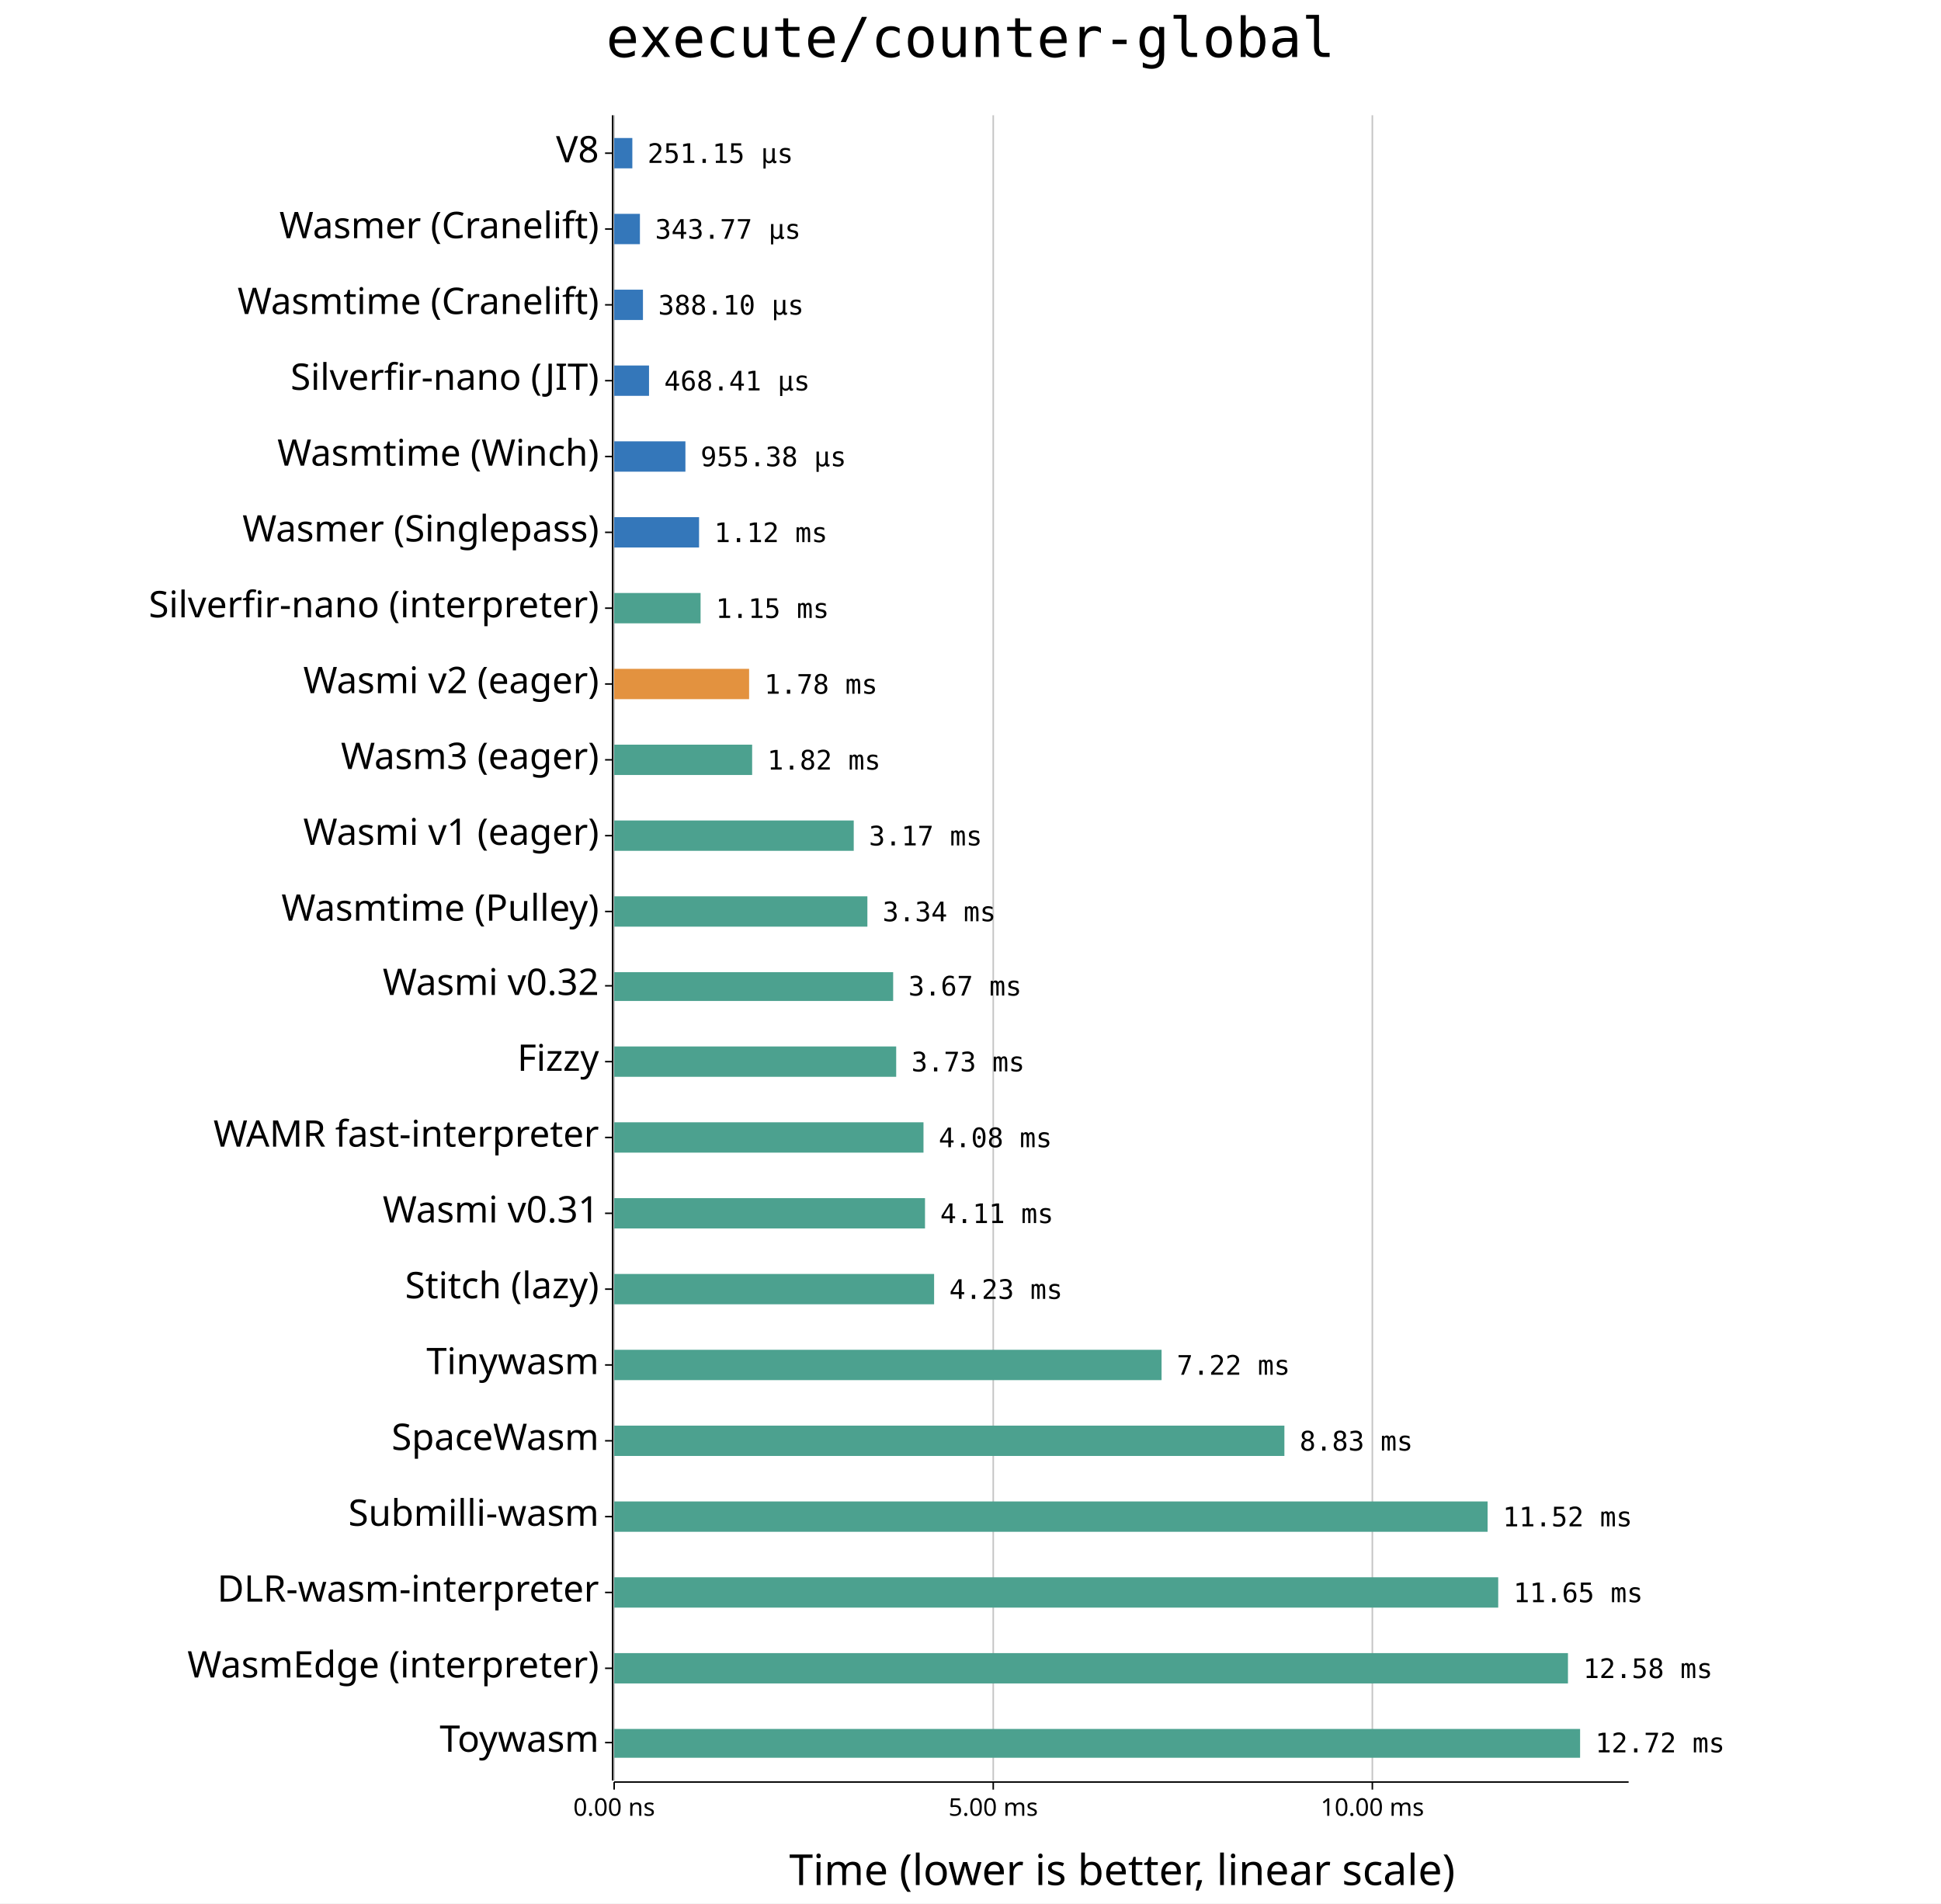
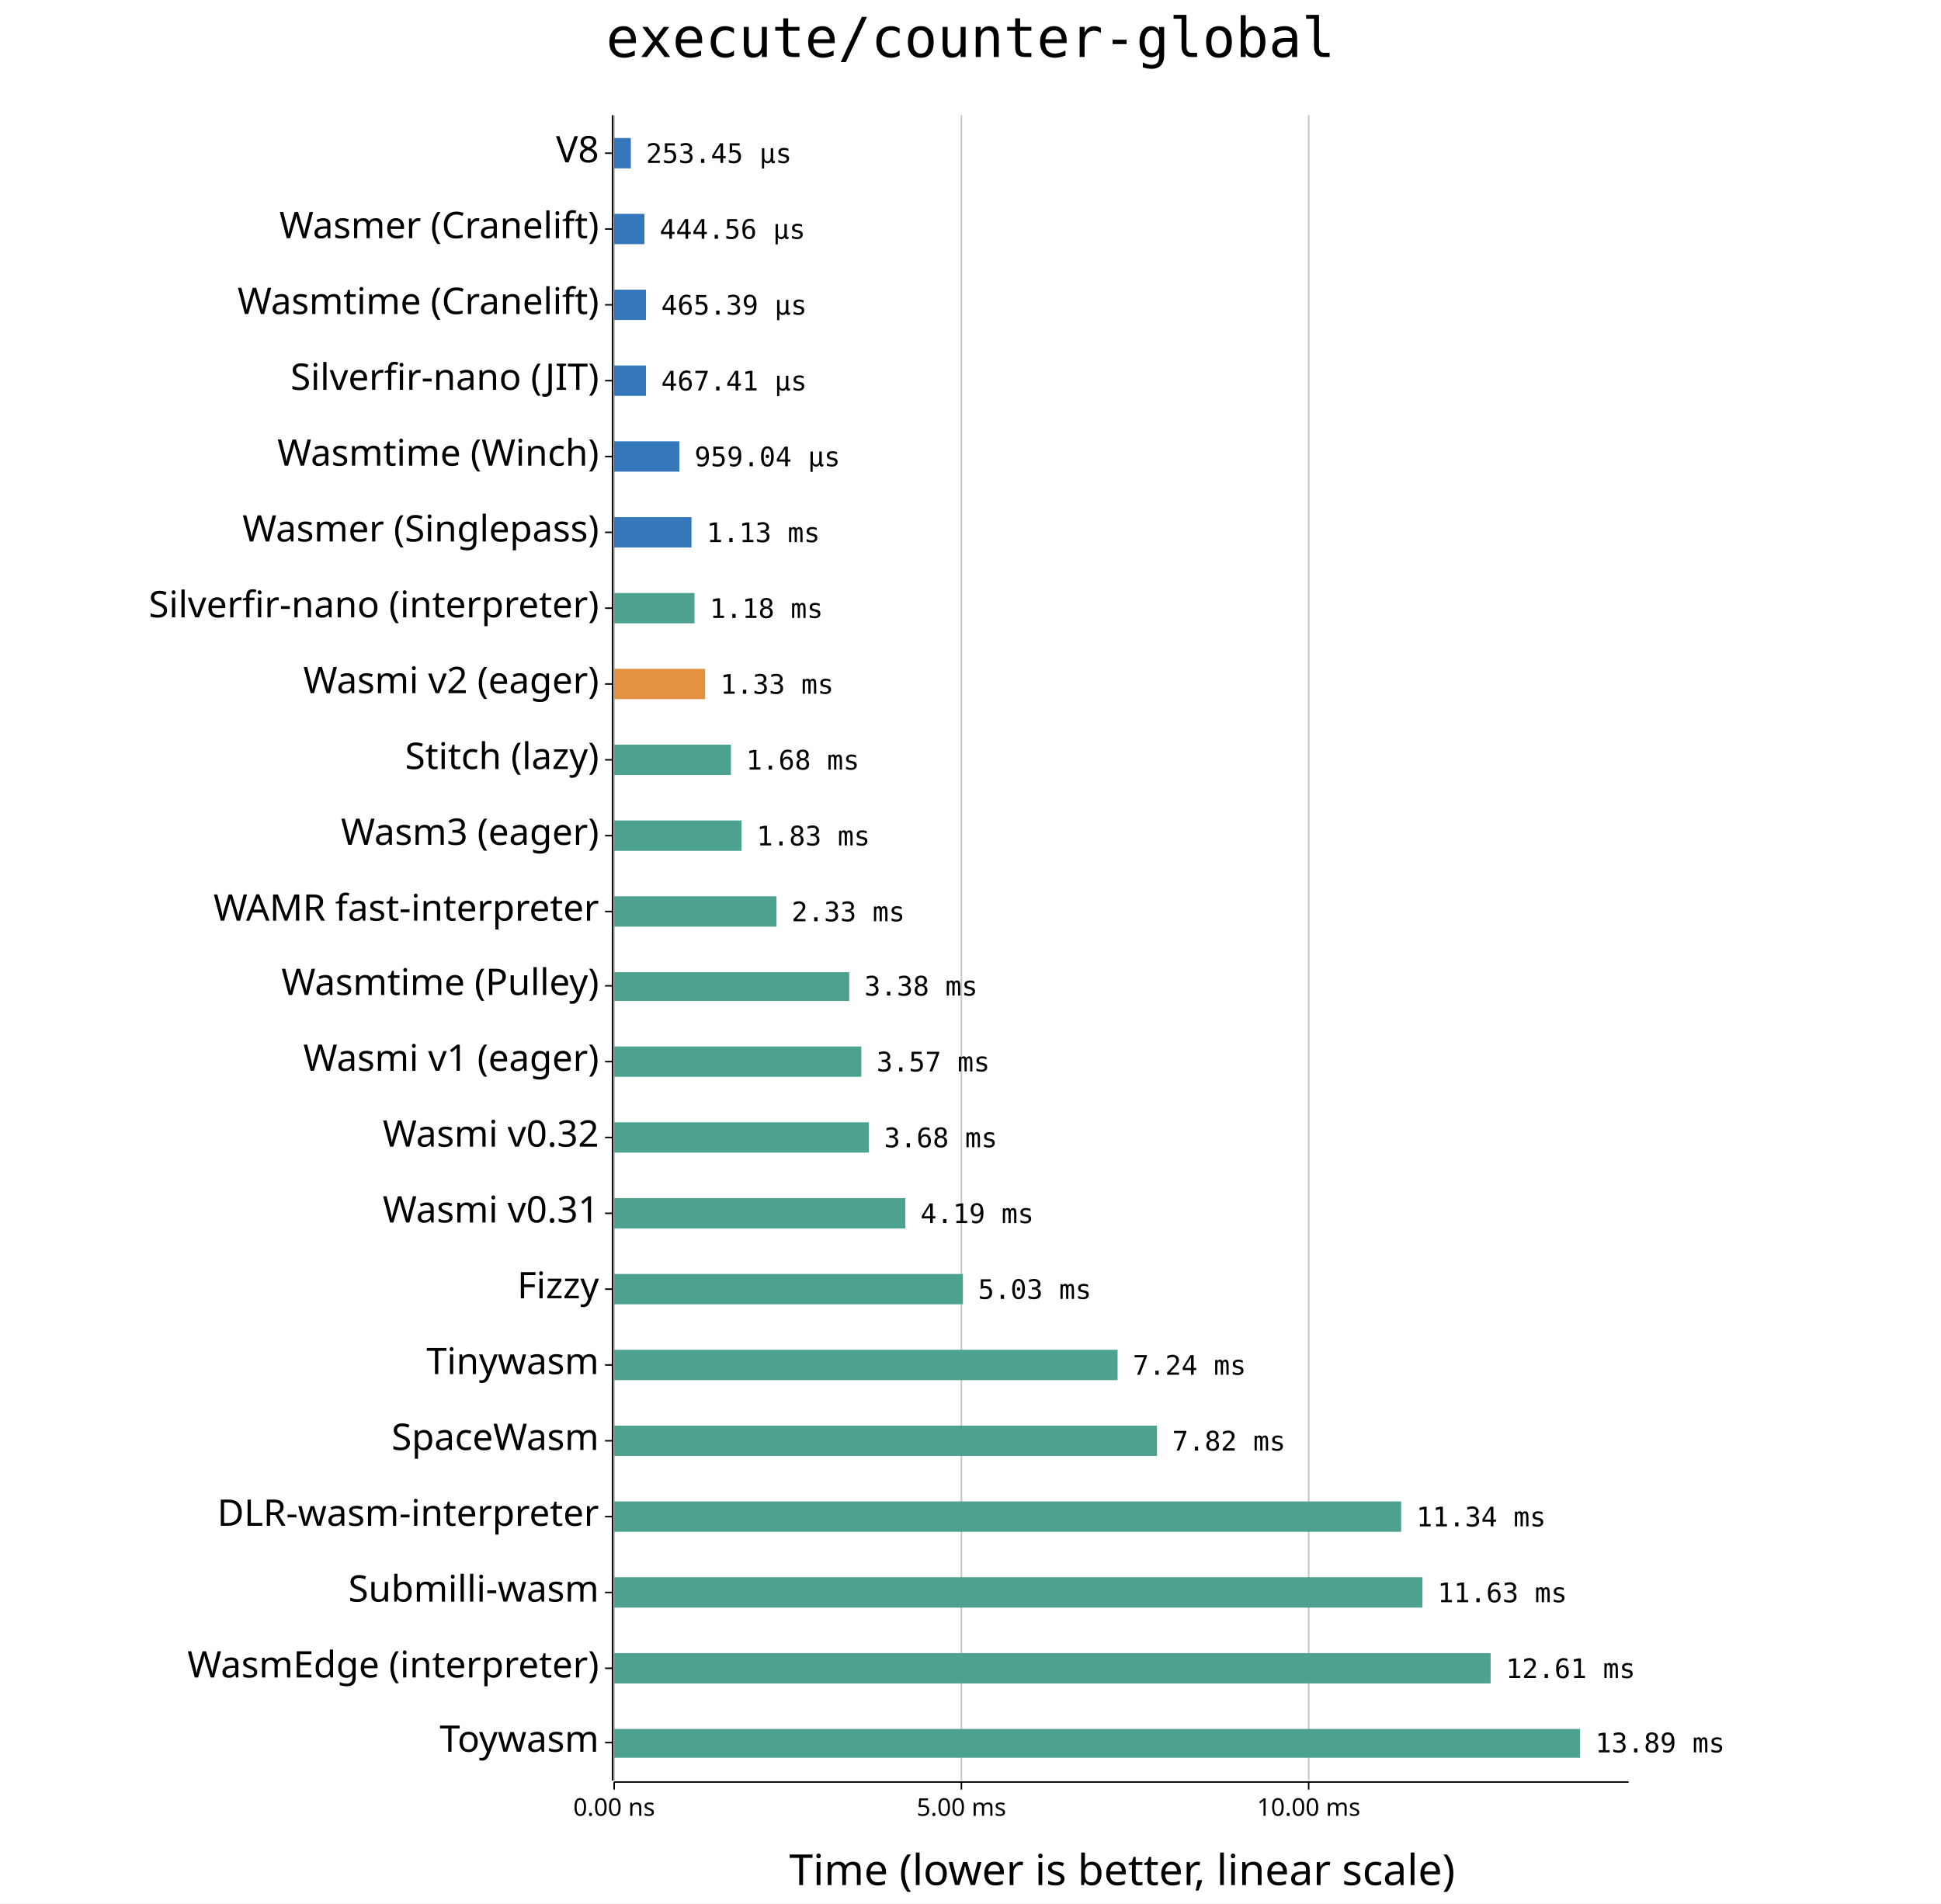
<svg xmlns="http://www.w3.org/2000/svg" width="1280" height="1255" viewBox="0 0 1280 1255">
  <rect x="0" y="0" width="1280" height="1255" opacity="1" fill="#FFFFFF" stroke="none" />
  <text x="640" y="10" dy="0.76em" text-anchor="middle" font-family="monospace" font-size="36.29" opacity="1" fill="#000000">
execute/counter-global
</text>
  <line opacity="0.1" stroke="#000000" stroke-width="1" x1="405" y1="1174" x2="405" y2="76" />
-   <line opacity="0.1" stroke="#000000" stroke-width="1" x1="655" y1="1174" x2="655" y2="76" />
-   <line opacity="0.1" stroke="#000000" stroke-width="1" x1="905" y1="1174" x2="905" y2="76" />
+   <line opacity="0.1" stroke="#000000" stroke-width="1" x1="634" y1="1174" x2="634" y2="76" />
+   <line opacity="0.1" stroke="#000000" stroke-width="1" x1="863" y1="1174" x2="863" y2="76" />
  <text x="5" y="625" dy="0.76em" text-anchor="middle" font-family="sans-serif" font-size="28.226" opacity="1" fill="#000000" transform="rotate(270, 5, 625)">

</text>
  <text x="740" y="1250" dy="-0.5ex" text-anchor="middle" font-family="sans-serif" font-size="28.226" opacity="1" fill="#000000">
Time (lower is better, linear scale)
</text>
  <line opacity="0.15" stroke="#000000" stroke-width="1" x1="405" y1="1174" x2="405" y2="76" />
-   <line opacity="0.15" stroke="#000000" stroke-width="1" x1="655" y1="1174" x2="655" y2="76" />
-   <line opacity="0.15" stroke="#000000" stroke-width="1" x1="905" y1="1174" x2="905" y2="76" />
+   <line opacity="0.15" stroke="#000000" stroke-width="1" x1="634" y1="1174" x2="634" y2="76" />
+   <line opacity="0.15" stroke="#000000" stroke-width="1" x1="863" y1="1174" x2="863" y2="76" />
  <polyline fill="none" opacity="1" stroke="#000000" stroke-width="1" points="404,76 404,1174 " />
  <text x="395" y="1149" dy="0.5ex" text-anchor="end" font-family="sans-serif" font-size="24.194" opacity="1" fill="#000000">
Toywasm
</text>
  <polyline fill="none" opacity="1" stroke="#000000" stroke-width="1" points="399,1149 404,1149 " />
  <text x="395" y="1100" dy="0.5ex" text-anchor="end" font-family="sans-serif" font-size="24.194" opacity="1" fill="#000000">
WasmEdge (interpreter)
</text>
  <polyline fill="none" opacity="1" stroke="#000000" stroke-width="1" points="399,1100 404,1100 " />
  <text x="395" y="1050" dy="0.5ex" text-anchor="end" font-family="sans-serif" font-size="24.194" opacity="1" fill="#000000">
- DLR-wasm-interpreter
+ Submilli-wasm
</text>
  <polyline fill="none" opacity="1" stroke="#000000" stroke-width="1" points="399,1050 404,1050 " />
  <text x="395" y="1000" dy="0.5ex" text-anchor="end" font-family="sans-serif" font-size="24.194" opacity="1" fill="#000000">
- Submilli-wasm
+ DLR-wasm-interpreter
</text>
  <polyline fill="none" opacity="1" stroke="#000000" stroke-width="1" points="399,1000 404,1000 " />
  <text x="395" y="950" dy="0.5ex" text-anchor="end" font-family="sans-serif" font-size="24.194" opacity="1" fill="#000000">
SpaceWasm
</text>
  <polyline fill="none" opacity="1" stroke="#000000" stroke-width="1" points="399,950 404,950 " />
  <text x="395" y="900" dy="0.5ex" text-anchor="end" font-family="sans-serif" font-size="24.194" opacity="1" fill="#000000">
Tinywasm
</text>
  <polyline fill="none" opacity="1" stroke="#000000" stroke-width="1" points="399,900 404,900 " />
  <text x="395" y="850" dy="0.5ex" text-anchor="end" font-family="sans-serif" font-size="24.194" opacity="1" fill="#000000">
- Stitch (lazy)
+ Fizzy
</text>
  <polyline fill="none" opacity="1" stroke="#000000" stroke-width="1" points="399,850 404,850 " />
  <text x="395" y="800" dy="0.5ex" text-anchor="end" font-family="sans-serif" font-size="24.194" opacity="1" fill="#000000">
Wasmi v0.31
</text>
  <polyline fill="none" opacity="1" stroke="#000000" stroke-width="1" points="399,800 404,800 " />
  <text x="395" y="750" dy="0.5ex" text-anchor="end" font-family="sans-serif" font-size="24.194" opacity="1" fill="#000000">
- WAMR fast-interpreter
+ Wasmi v0.32
</text>
  <polyline fill="none" opacity="1" stroke="#000000" stroke-width="1" points="399,750 404,750 " />
  <text x="395" y="700" dy="0.5ex" text-anchor="end" font-family="sans-serif" font-size="24.194" opacity="1" fill="#000000">
- Fizzy
+ Wasmi v1 (eager)
</text>
  <polyline fill="none" opacity="1" stroke="#000000" stroke-width="1" points="399,700 404,700 " />
  <text x="395" y="650" dy="0.5ex" text-anchor="end" font-family="sans-serif" font-size="24.194" opacity="1" fill="#000000">
- Wasmi v0.32
+ Wasmtime (Pulley)
</text>
  <polyline fill="none" opacity="1" stroke="#000000" stroke-width="1" points="399,650 404,650 " />
  <text x="395" y="601" dy="0.5ex" text-anchor="end" font-family="sans-serif" font-size="24.194" opacity="1" fill="#000000">
- Wasmtime (Pulley)
+ WAMR fast-interpreter
</text>
  <polyline fill="none" opacity="1" stroke="#000000" stroke-width="1" points="399,601 404,601 " />
  <text x="395" y="551" dy="0.5ex" text-anchor="end" font-family="sans-serif" font-size="24.194" opacity="1" fill="#000000">
- Wasmi v1 (eager)
+ Wasm3 (eager)
</text>
  <polyline fill="none" opacity="1" stroke="#000000" stroke-width="1" points="399,551 404,551 " />
  <text x="395" y="501" dy="0.5ex" text-anchor="end" font-family="sans-serif" font-size="24.194" opacity="1" fill="#000000">
- Wasm3 (eager)
+ Stitch (lazy)
</text>
  <polyline fill="none" opacity="1" stroke="#000000" stroke-width="1" points="399,501 404,501 " />
  <text x="395" y="451" dy="0.5ex" text-anchor="end" font-family="sans-serif" font-size="24.194" opacity="1" fill="#000000">
Wasmi v2 (eager)
</text>
  <polyline fill="none" opacity="1" stroke="#000000" stroke-width="1" points="399,451 404,451 " />
  <text x="395" y="401" dy="0.5ex" text-anchor="end" font-family="sans-serif" font-size="24.194" opacity="1" fill="#000000">
Silverfir-nano (interpreter)
</text>
  <polyline fill="none" opacity="1" stroke="#000000" stroke-width="1" points="399,401 404,401 " />
  <text x="395" y="351" dy="0.5ex" text-anchor="end" font-family="sans-serif" font-size="24.194" opacity="1" fill="#000000">
Wasmer (Singlepass)
</text>
  <polyline fill="none" opacity="1" stroke="#000000" stroke-width="1" points="399,351 404,351 " />
  <text x="395" y="301" dy="0.5ex" text-anchor="end" font-family="sans-serif" font-size="24.194" opacity="1" fill="#000000">
Wasmtime (Winch)
</text>
  <polyline fill="none" opacity="1" stroke="#000000" stroke-width="1" points="399,301 404,301 " />
  <text x="395" y="251" dy="0.5ex" text-anchor="end" font-family="sans-serif" font-size="24.194" opacity="1" fill="#000000">
Silverfir-nano (JIT)
</text>
  <polyline fill="none" opacity="1" stroke="#000000" stroke-width="1" points="399,251 404,251 " />
  <text x="395" y="201" dy="0.5ex" text-anchor="end" font-family="sans-serif" font-size="24.194" opacity="1" fill="#000000">
Wasmtime (Cranelift)
</text>
  <polyline fill="none" opacity="1" stroke="#000000" stroke-width="1" points="399,201 404,201 " />
  <text x="395" y="151" dy="0.5ex" text-anchor="end" font-family="sans-serif" font-size="24.194" opacity="1" fill="#000000">
Wasmer (Cranelift)
</text>
  <polyline fill="none" opacity="1" stroke="#000000" stroke-width="1" points="399,151 404,151 " />
  <text x="395" y="101" dy="0.5ex" text-anchor="end" font-family="sans-serif" font-size="24.194" opacity="1" fill="#000000">
V8
</text>
  <polyline fill="none" opacity="1" stroke="#000000" stroke-width="1" points="399,101 404,101 " />
  <polyline fill="none" opacity="1" stroke="#000000" stroke-width="1" points="405,1175 1074,1175 " />
  <text x="405" y="1185" dy="0.76em" text-anchor="middle" font-family="sans-serif" font-size="16.129" opacity="1" fill="#000000">
0.00 ns
</text>
  <polyline fill="none" opacity="1" stroke="#000000" stroke-width="1" points="405,1175 405,1180 " />
-   <text x="655" y="1185" dy="0.76em" text-anchor="middle" font-family="sans-serif" font-size="16.129" opacity="1" fill="#000000">
+   <text x="634" y="1185" dy="0.76em" text-anchor="middle" font-family="sans-serif" font-size="16.129" opacity="1" fill="#000000">
5.00 ms
</text>
-   <polyline fill="none" opacity="1" stroke="#000000" stroke-width="1" points="655,1175 655,1180 " />
-   <text x="905" y="1185" dy="0.76em" text-anchor="middle" font-family="sans-serif" font-size="16.129" opacity="1" fill="#000000">
+   <polyline fill="none" opacity="1" stroke="#000000" stroke-width="1" points="634,1175 634,1180 " />
+   <text x="863" y="1185" dy="0.76em" text-anchor="middle" font-family="sans-serif" font-size="16.129" opacity="1" fill="#000000">
10.00 ms
</text>
-   <polyline fill="none" opacity="1" stroke="#000000" stroke-width="1" points="905,1175 905,1180 " />
-   <rect x="405" y="690" width="186" height="20" opacity="1" fill="#4CA18F" stroke="none" />
-   <rect x="405" y="790" width="205" height="20" opacity="1" fill="#4CA18F" stroke="none" />
-   <rect x="405" y="890" width="361" height="20" opacity="1" fill="#4CA18F" stroke="none" />
-   <rect x="405" y="840" width="211" height="20" opacity="1" fill="#4CA18F" stroke="none" />
-   <rect x="405" y="341" width="56" height="20" opacity="1" fill="#3477BA" stroke="none" />
-   <rect x="405" y="1090" width="629" height="20" opacity="1" fill="#4CA18F" stroke="none" />
-   <rect x="405" y="641" width="184" height="19" opacity="1" fill="#4CA18F" stroke="none" />
-   <rect x="405" y="740" width="204" height="20" opacity="1" fill="#4CA18F" stroke="none" />
+   <polyline fill="none" opacity="1" stroke="#000000" stroke-width="1" points="863,1175 863,1180 " />
+   <rect x="405" y="141" width="20" height="20" opacity="1" fill="#3477BA" stroke="none" />
  <rect x="405" y="1140" width="637" height="19" opacity="1" fill="#4CA18F" stroke="none" />
-   <rect x="405" y="291" width="47" height="20" opacity="1" fill="#3477BA" stroke="none" />
-   <rect x="405" y="241" width="23" height="20" opacity="1" fill="#3477BA" stroke="none" />
-   <rect x="405" y="940" width="442" height="20" opacity="1" fill="#4CA18F" stroke="none" />
-   <rect x="405" y="91" width="12" height="20" opacity="1" fill="#3477BA" stroke="none" />
-   <rect x="405" y="441" width="89" height="20" opacity="1" fill="#E3923F" stroke="none" />
-   <rect x="405" y="990" width="576" height="20" opacity="1" fill="#4CA18F" stroke="none" />
-   <rect x="405" y="391" width="57" height="20" opacity="1" fill="#4CA18F" stroke="none" />
-   <rect x="405" y="191" width="19" height="20" opacity="1" fill="#3477BA" stroke="none" />
-   <rect x="405" y="491" width="91" height="20" opacity="1" fill="#4CA18F" stroke="none" />
-   <rect x="405" y="141" width="17" height="20" opacity="1" fill="#3477BA" stroke="none" />
-   <rect x="405" y="591" width="167" height="20" opacity="1" fill="#4CA18F" stroke="none" />
-   <rect x="405" y="541" width="158" height="20" opacity="1" fill="#4CA18F" stroke="none" />
-   <rect x="405" y="1040" width="583" height="20" opacity="1" fill="#4CA18F" stroke="none" />
+   <rect x="405" y="940" width="358" height="20" opacity="1" fill="#4CA18F" stroke="none" />
+   <rect x="405" y="91" width="11" height="20" opacity="1" fill="#3477BA" stroke="none" />
+   <rect x="405" y="191" width="21" height="20" opacity="1" fill="#3477BA" stroke="none" />
+   <rect x="405" y="341" width="51" height="20" opacity="1" fill="#3477BA" stroke="none" />
+   <rect x="405" y="1040" width="533" height="20" opacity="1" fill="#4CA18F" stroke="none" />
+   <rect x="405" y="391" width="53" height="20" opacity="1" fill="#4CA18F" stroke="none" />
+   <rect x="405" y="790" width="192" height="20" opacity="1" fill="#4CA18F" stroke="none" />
+   <rect x="405" y="241" width="21" height="20" opacity="1" fill="#3477BA" stroke="none" />
+   <rect x="405" y="840" width="230" height="20" opacity="1" fill="#4CA18F" stroke="none" />
+   <rect x="405" y="1090" width="578" height="20" opacity="1" fill="#4CA18F" stroke="none" />
+   <rect x="405" y="890" width="332" height="20" opacity="1" fill="#4CA18F" stroke="none" />
+   <rect x="405" y="990" width="519" height="20" opacity="1" fill="#4CA18F" stroke="none" />
+   <rect x="405" y="491" width="77" height="20" opacity="1" fill="#4CA18F" stroke="none" />
+   <rect x="405" y="690" width="163" height="20" opacity="1" fill="#4CA18F" stroke="none" />
+   <rect x="405" y="591" width="107" height="20" opacity="1" fill="#4CA18F" stroke="none" />
+   <rect x="405" y="441" width="60" height="20" opacity="1" fill="#E3923F" stroke="none" />
+   <rect x="405" y="740" width="168" height="20" opacity="1" fill="#4CA18F" stroke="none" />
+   <rect x="405" y="291" width="43" height="20" opacity="1" fill="#3477BA" stroke="none" />
+   <rect x="405" y="541" width="84" height="20" opacity="1" fill="#4CA18F" stroke="none" />
+   <rect x="405" y="641" width="155" height="19" opacity="1" fill="#4CA18F" stroke="none" />
  <text x="1052" y="1151" dy="0.5ex" text-anchor="start" font-family="monospace" font-size="17.742" opacity="1" fill="#000000">
- 12.72 ms
- </text>
-   <text x="1044" y="1102" dy="0.5ex" text-anchor="start" font-family="monospace" font-size="17.742" opacity="1" fill="#000000">
- 12.58 ms
- </text>
-   <text x="998" y="1052" dy="0.5ex" text-anchor="start" font-family="monospace" font-size="17.742" opacity="1" fill="#000000">
- 11.65 ms
- </text>
-   <text x="991" y="1002" dy="0.5ex" text-anchor="start" font-family="monospace" font-size="17.742" opacity="1" fill="#000000">
- 11.52 ms
- </text>
-   <text x="857" y="952" dy="0.5ex" text-anchor="start" font-family="monospace" font-size="17.742" opacity="1" fill="#000000">
- 8.83 ms
- </text>
-   <text x="776" y="902" dy="0.5ex" text-anchor="start" font-family="monospace" font-size="17.742" opacity="1" fill="#000000">
- 7.22 ms
- </text>
-   <text x="626" y="852" dy="0.5ex" text-anchor="start" font-family="monospace" font-size="17.742" opacity="1" fill="#000000">
- 4.23 ms
- </text>
-   <text x="620" y="802" dy="0.5ex" text-anchor="start" font-family="monospace" font-size="17.742" opacity="1" fill="#000000">
- 4.11 ms
- </text>
-   <text x="619" y="752" dy="0.5ex" text-anchor="start" font-family="monospace" font-size="17.742" opacity="1" fill="#000000">
- 4.08 ms
- </text>
-   <text x="601" y="702" dy="0.5ex" text-anchor="start" font-family="monospace" font-size="17.742" opacity="1" fill="#000000">
- 3.73 ms
- </text>
-   <text x="599" y="652" dy="0.5ex" text-anchor="start" font-family="monospace" font-size="17.742" opacity="1" fill="#000000">
- 3.67 ms
- </text>
-   <text x="582" y="603" dy="0.5ex" text-anchor="start" font-family="monospace" font-size="17.742" opacity="1" fill="#000000">
- 3.34 ms
- </text>
-   <text x="573" y="553" dy="0.5ex" text-anchor="start" font-family="monospace" font-size="17.742" opacity="1" fill="#000000">
- 3.17 ms
- </text>
-   <text x="506" y="503" dy="0.5ex" text-anchor="start" font-family="monospace" font-size="17.742" opacity="1" fill="#000000">
- 1.82 ms
- </text>
-   <text x="504" y="453" dy="0.5ex" text-anchor="start" font-family="monospace" font-size="17.742" opacity="1" fill="#000000">
- 1.78 ms
- </text>
-   <text x="472" y="403" dy="0.5ex" text-anchor="start" font-family="monospace" font-size="17.742" opacity="1" fill="#000000">
- 1.15 ms
- </text>
-   <text x="471" y="353" dy="0.5ex" text-anchor="start" font-family="monospace" font-size="17.742" opacity="1" fill="#000000">
- 1.12 ms
- </text>
-   <text x="462" y="303" dy="0.5ex" text-anchor="start" font-family="monospace" font-size="17.742" opacity="1" fill="#000000">
- 955.38 µs
- </text>
-   <text x="438" y="253" dy="0.5ex" text-anchor="start" font-family="monospace" font-size="17.742" opacity="1" fill="#000000">
- 468.41 µs
- </text>
-   <text x="434" y="203" dy="0.5ex" text-anchor="start" font-family="monospace" font-size="17.742" opacity="1" fill="#000000">
- 388.10 µs
- </text>
-   <text x="432" y="153" dy="0.5ex" text-anchor="start" font-family="monospace" font-size="17.742" opacity="1" fill="#000000">
- 343.77 µs
- </text>
-   <text x="427" y="103" dy="0.5ex" text-anchor="start" font-family="monospace" font-size="17.742" opacity="1" fill="#000000">
- 251.15 µs
+ 13.89 ms
+ </text>
+   <text x="993" y="1102" dy="0.5ex" text-anchor="start" font-family="monospace" font-size="17.742" opacity="1" fill="#000000">
+ 12.61 ms
+ </text>
+   <text x="948" y="1052" dy="0.5ex" text-anchor="start" font-family="monospace" font-size="17.742" opacity="1" fill="#000000">
+ 11.63 ms
+ </text>
+   <text x="934" y="1002" dy="0.5ex" text-anchor="start" font-family="monospace" font-size="17.742" opacity="1" fill="#000000">
+ 11.34 ms
+ </text>
+   <text x="773" y="952" dy="0.5ex" text-anchor="start" font-family="monospace" font-size="17.742" opacity="1" fill="#000000">
+ 7.82 ms
+ </text>
+   <text x="747" y="902" dy="0.5ex" text-anchor="start" font-family="monospace" font-size="17.742" opacity="1" fill="#000000">
+ 7.24 ms
+ </text>
+   <text x="645" y="852" dy="0.5ex" text-anchor="start" font-family="monospace" font-size="17.742" opacity="1" fill="#000000">
+ 5.03 ms
+ </text>
+   <text x="607" y="802" dy="0.5ex" text-anchor="start" font-family="monospace" font-size="17.742" opacity="1" fill="#000000">
+ 4.19 ms
+ </text>
+   <text x="583" y="752" dy="0.5ex" text-anchor="start" font-family="monospace" font-size="17.742" opacity="1" fill="#000000">
+ 3.68 ms
+ </text>
+   <text x="578" y="702" dy="0.5ex" text-anchor="start" font-family="monospace" font-size="17.742" opacity="1" fill="#000000">
+ 3.57 ms
+ </text>
+   <text x="570" y="652" dy="0.5ex" text-anchor="start" font-family="monospace" font-size="17.742" opacity="1" fill="#000000">
+ 3.38 ms
+ </text>
+   <text x="522" y="603" dy="0.5ex" text-anchor="start" font-family="monospace" font-size="17.742" opacity="1" fill="#000000">
+ 2.33 ms
+ </text>
+   <text x="499" y="553" dy="0.5ex" text-anchor="start" font-family="monospace" font-size="17.742" opacity="1" fill="#000000">
+ 1.83 ms
+ </text>
+   <text x="492" y="503" dy="0.5ex" text-anchor="start" font-family="monospace" font-size="17.742" opacity="1" fill="#000000">
+ 1.68 ms
+ </text>
+   <text x="475" y="453" dy="0.5ex" text-anchor="start" font-family="monospace" font-size="17.742" opacity="1" fill="#000000">
+ 1.33 ms
+ </text>
+   <text x="468" y="403" dy="0.5ex" text-anchor="start" font-family="monospace" font-size="17.742" opacity="1" fill="#000000">
+ 1.18 ms
+ </text>
+   <text x="466" y="353" dy="0.5ex" text-anchor="start" font-family="monospace" font-size="17.742" opacity="1" fill="#000000">
+ 1.13 ms
+ </text>
+   <text x="458" y="303" dy="0.5ex" text-anchor="start" font-family="monospace" font-size="17.742" opacity="1" fill="#000000">
+ 959.04 µs
+ </text>
+   <text x="436" y="253" dy="0.5ex" text-anchor="start" font-family="monospace" font-size="17.742" opacity="1" fill="#000000">
+ 467.41 µs
+ </text>
+   <text x="436" y="203" dy="0.5ex" text-anchor="start" font-family="monospace" font-size="17.742" opacity="1" fill="#000000">
+ 465.39 µs
+ </text>
+   <text x="435" y="153" dy="0.5ex" text-anchor="start" font-family="monospace" font-size="17.742" opacity="1" fill="#000000">
+ 444.56 µs
+ </text>
+   <text x="426" y="103" dy="0.5ex" text-anchor="start" font-family="monospace" font-size="17.742" opacity="1" fill="#000000">
+ 253.45 µs
</text>
</svg>
